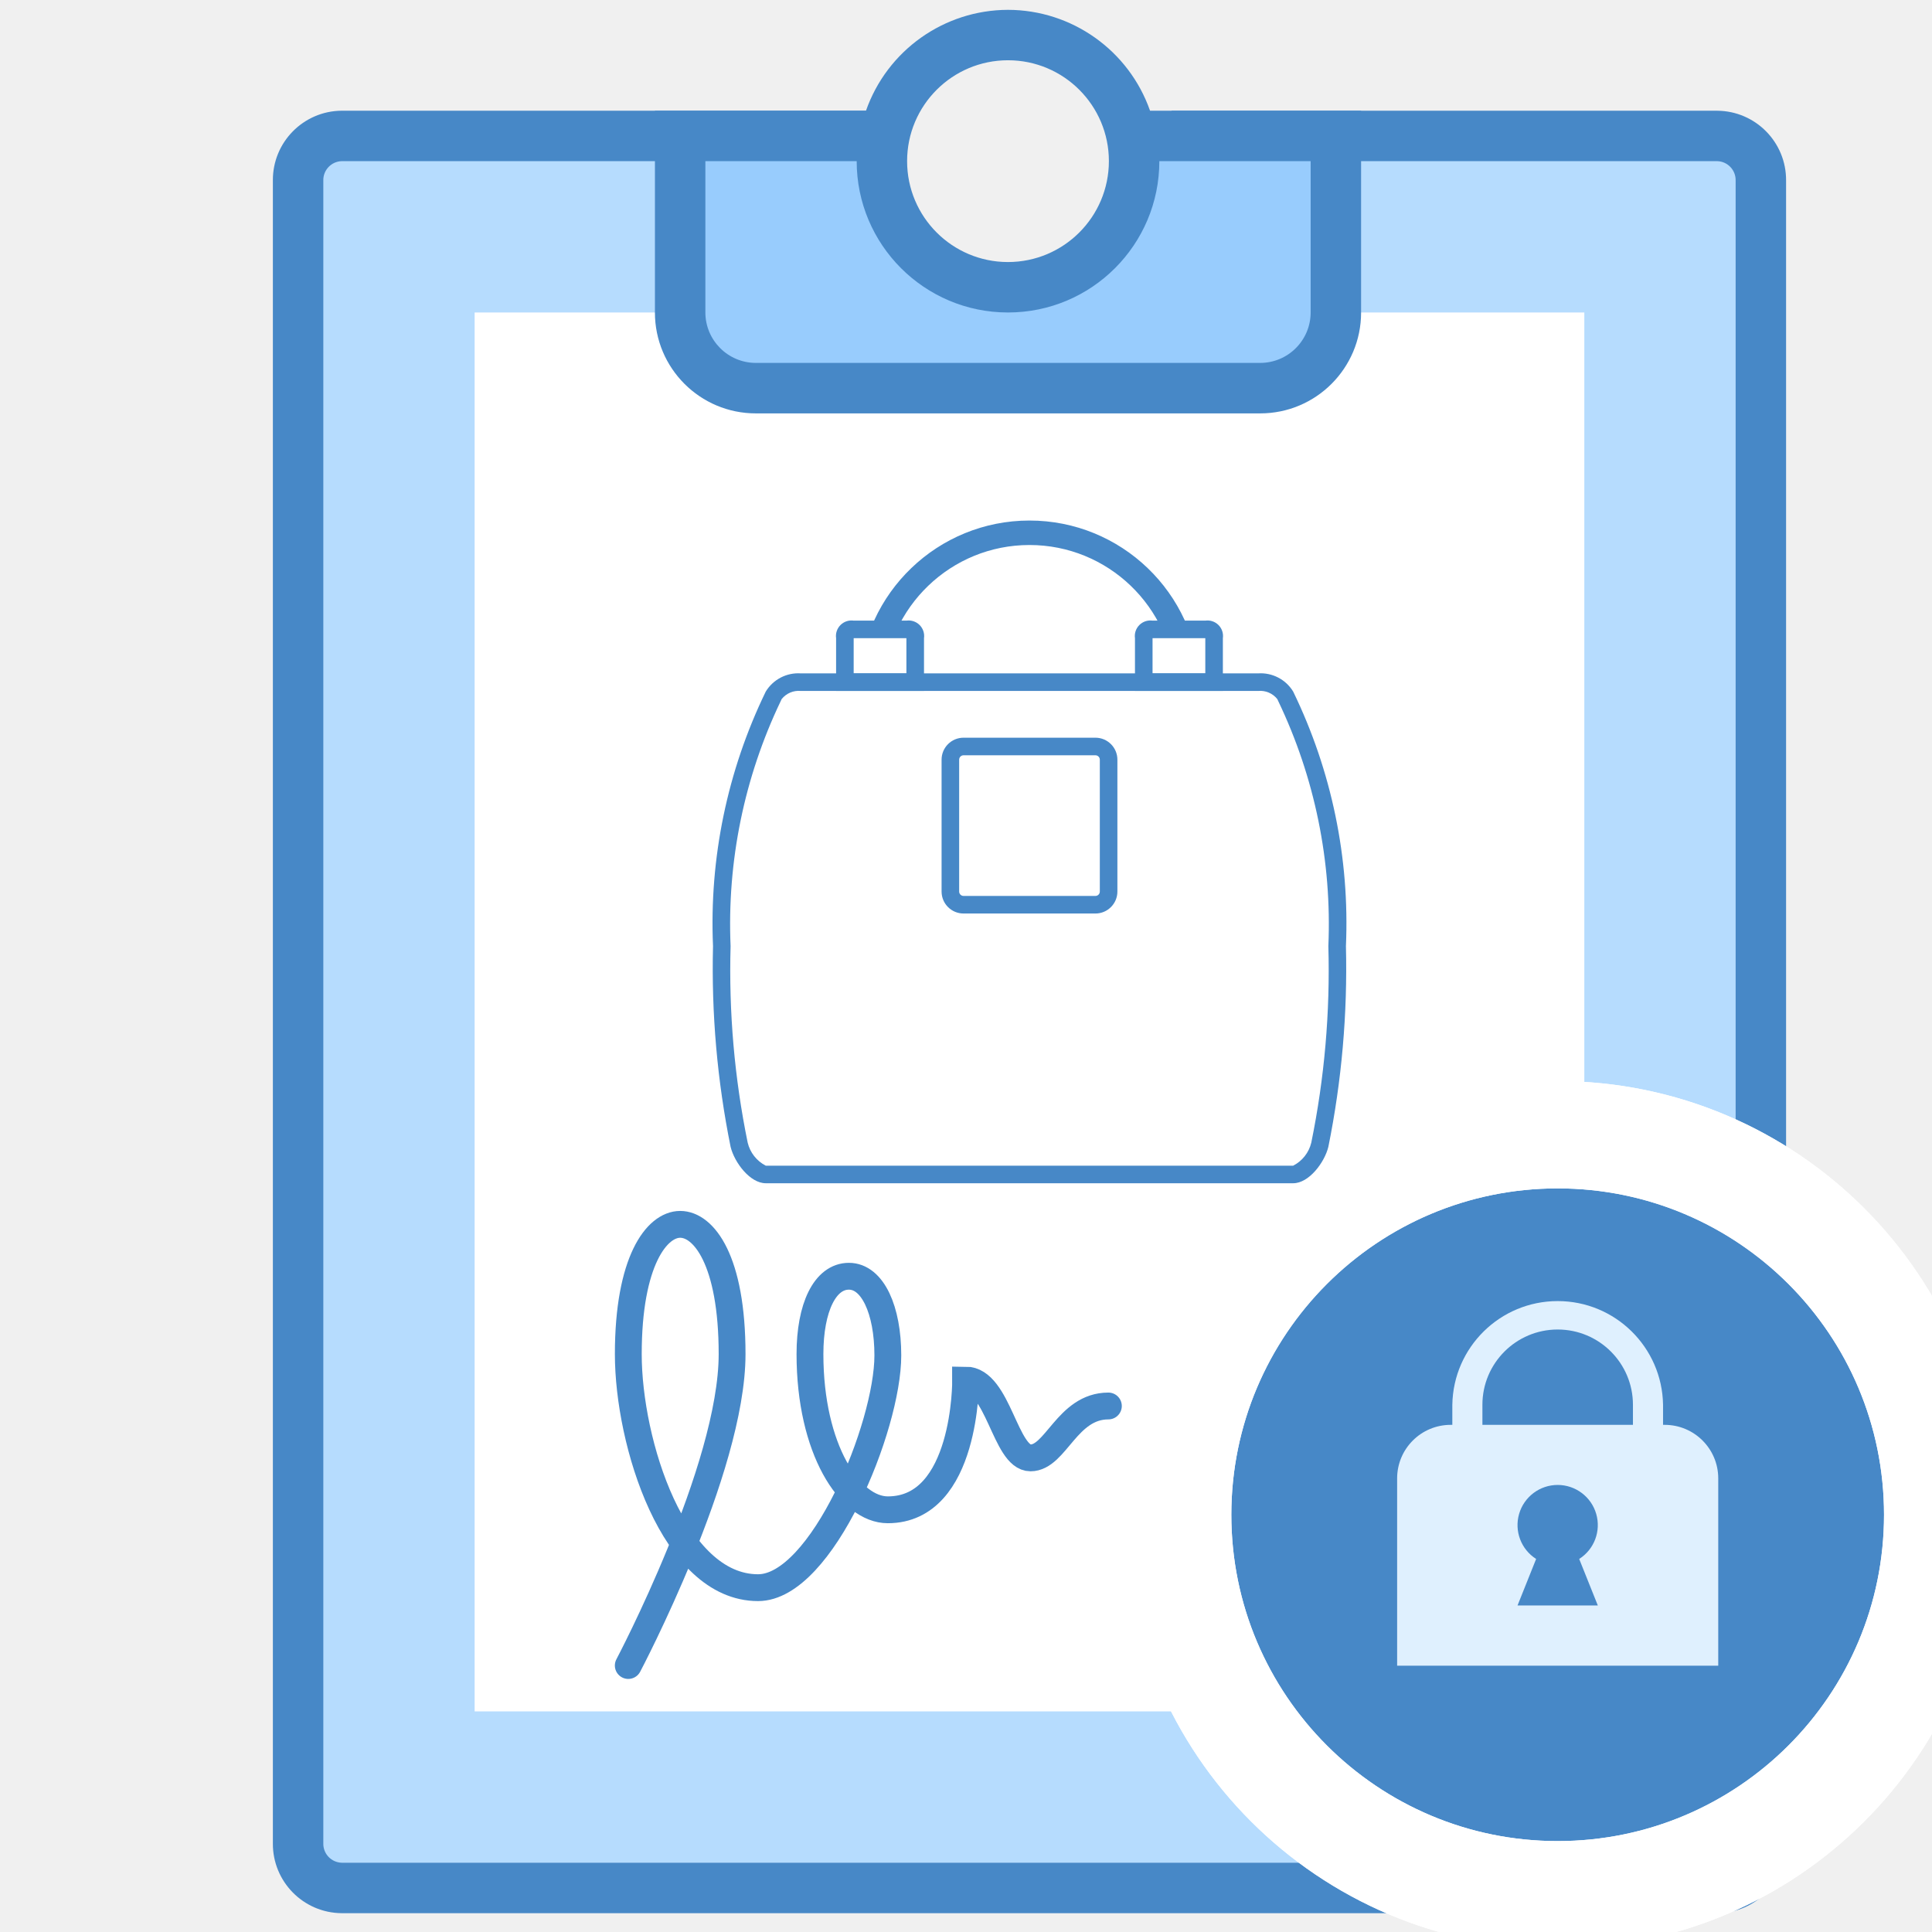
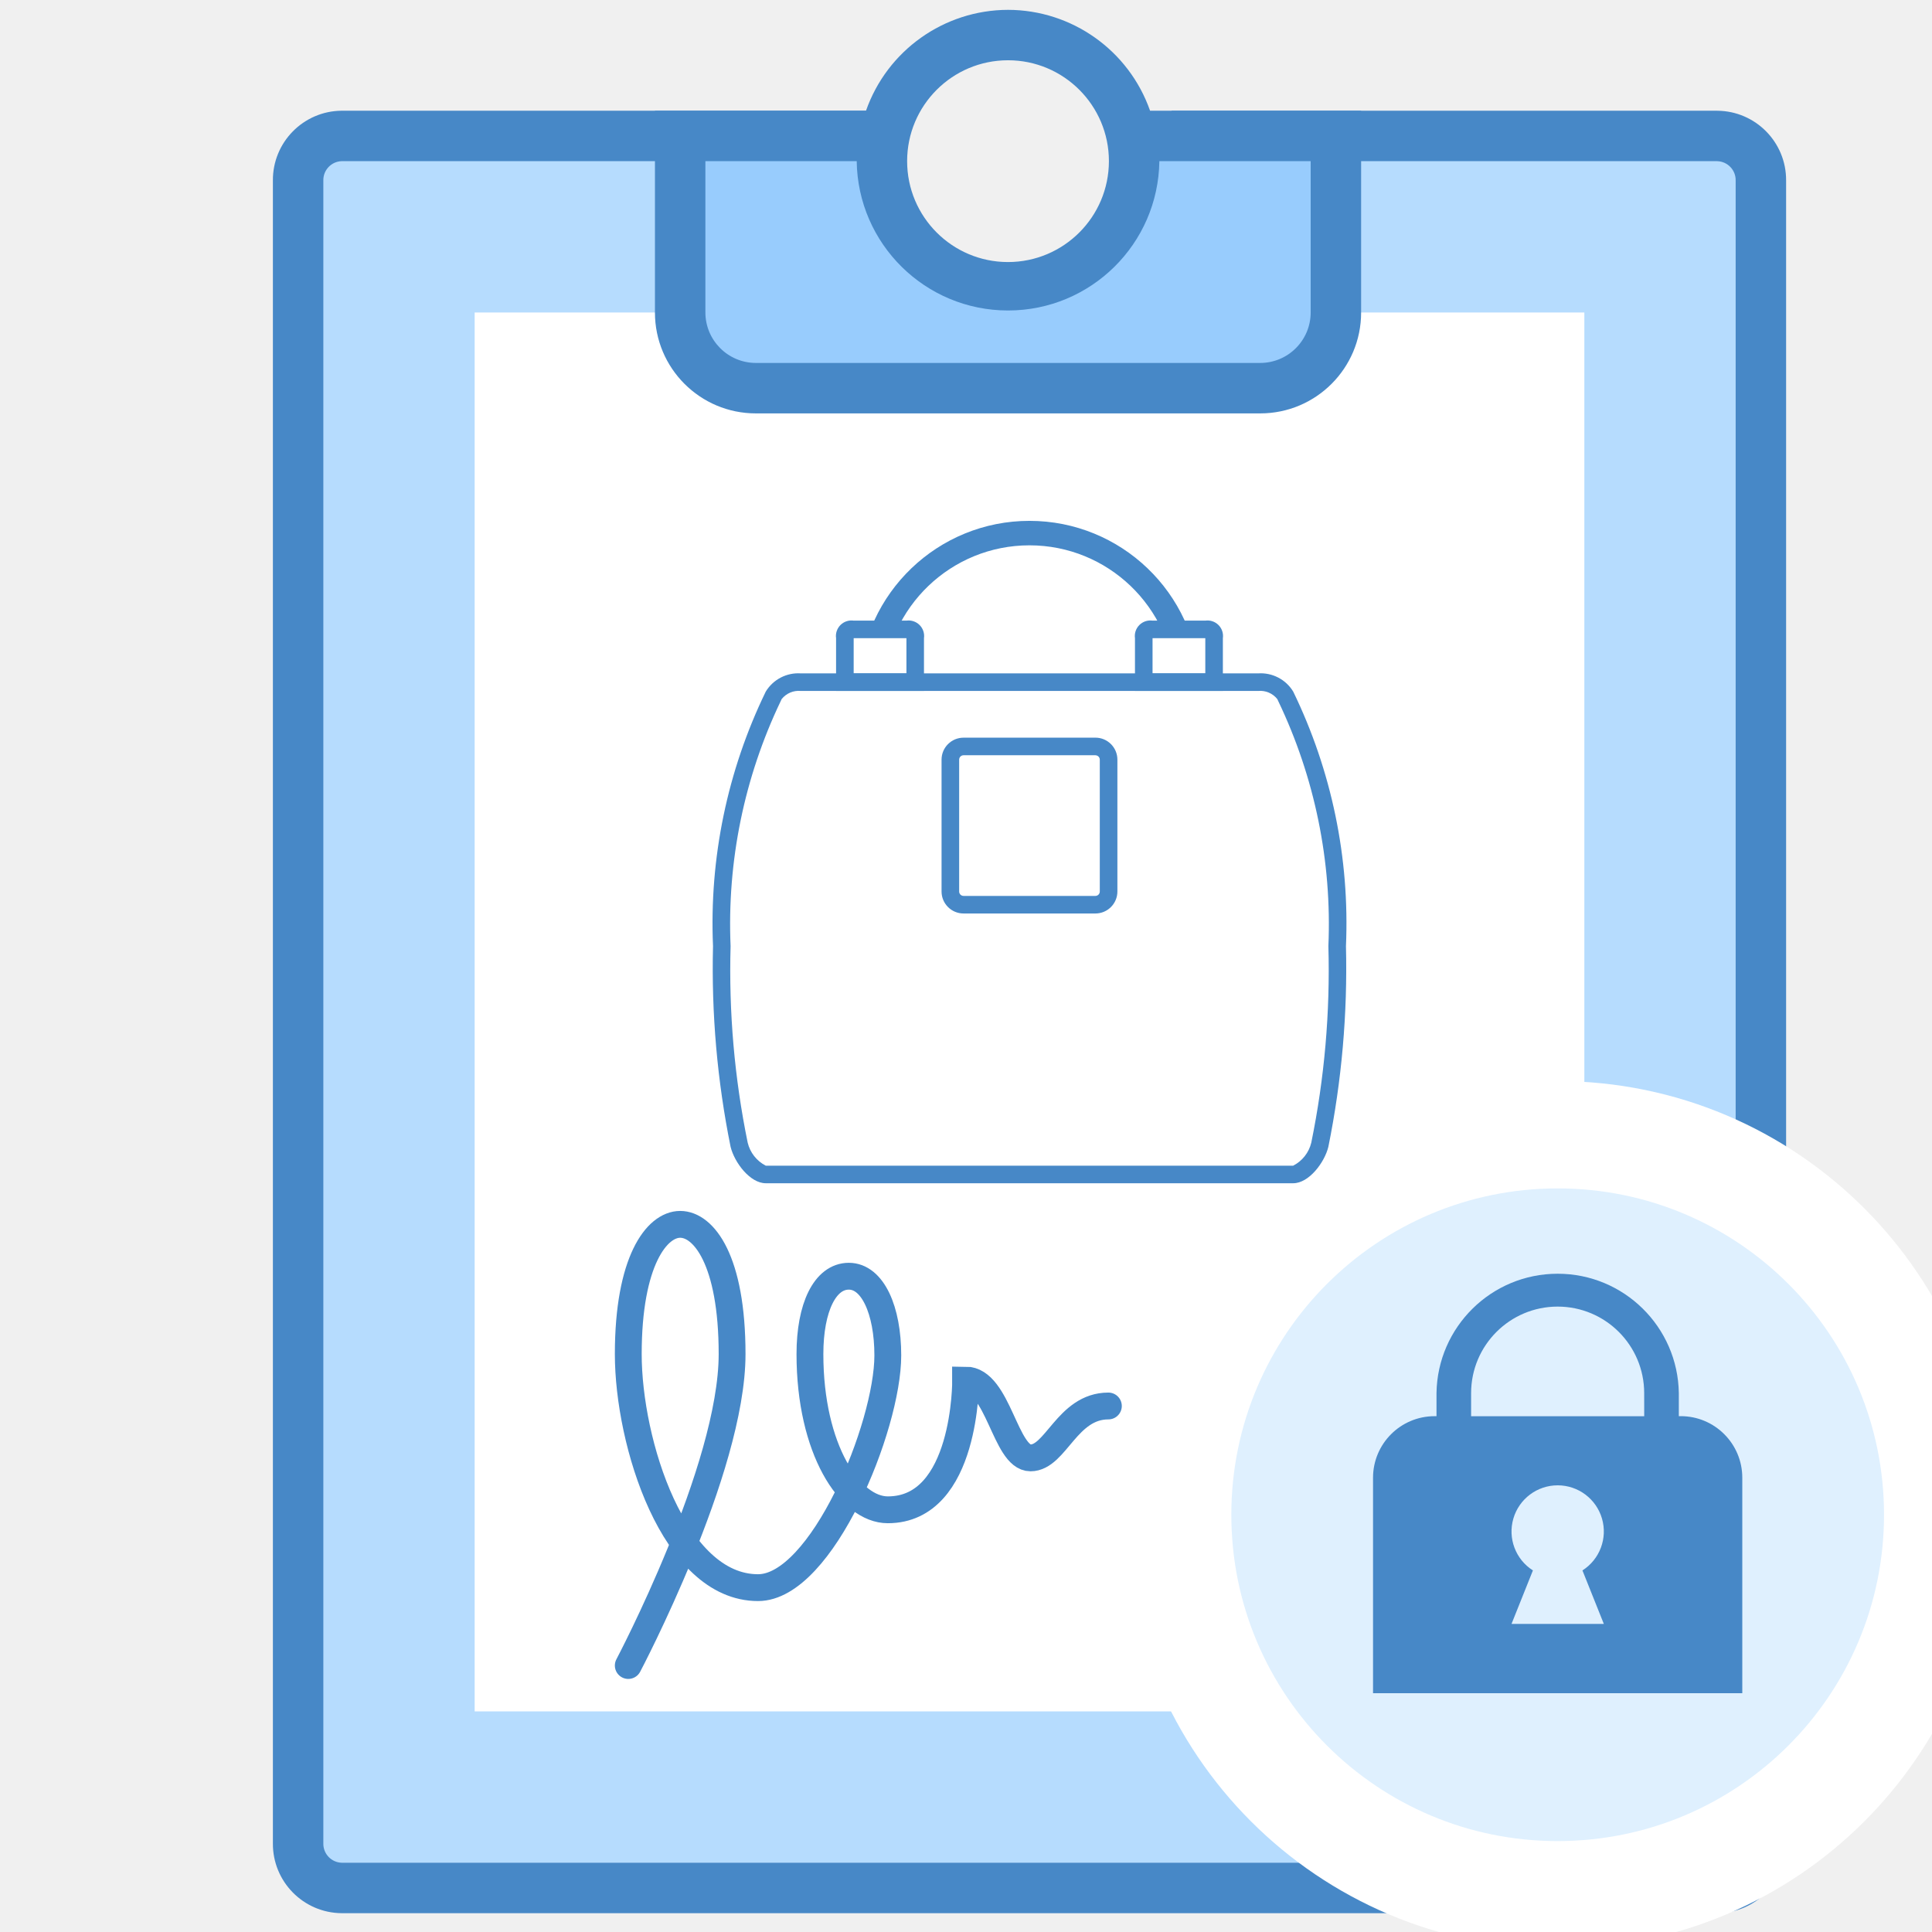
- <svg xmlns="http://www.w3.org/2000/svg" xmlns:xlink="http://www.w3.org/1999/xlink" id="1c8c1028-36c9-45ce-8a6e-5ee241aae0c6" data-name="Layer 1" viewBox="0 0 72 72">
+ <svg xmlns="http://www.w3.org/2000/svg" xmlns:xlink="http://www.w3.org/1999/xlink" data-name="Layer 1" viewBox="0 0 72 72">
  <defs>
-     <symbol id="4058d299-1a94-45b3-b5e8-cfafd3645d93" data-name="tablet" viewBox="0 0 56.393 70.931">
-       <path d="M2.564,69.991A1.645,1.645,0,0,1,.94,68.328V6.363A1.645,1.645,0,0,1,2.564,4.699H21.692a5.897,5.897,0,0,0-.075.94,6.579,6.579,0,0,0,13.158,0,5.909,5.909,0,0,0-.075-.94H53.829A1.645,1.645,0,0,1,55.453,6.363V68.328a1.647,1.647,0,0,1-1.624,1.664Z" fill="#b6dcfe" />
-       <path d="M53.829,5.639a.706.706,0,0,1,.684.724V68.33a.705.705,0,0,1-.684.722H2.564a.706.706,0,0,1-.684-.724V6.363a.706.706,0,0,1,.684-.724H20.677a7.519,7.519,0,0,0,15.038,0H53.829m0-1.88H33.49a5.568,5.568,0,0,1,.346,1.88,5.639,5.639,0,0,1-11.279,0,5.566,5.566,0,0,1,.346-1.88H2.564A2.584,2.584,0,0,0,0,6.363V68.33a2.584,2.584,0,0,0,2.564,2.602H53.831a2.584,2.584,0,0,0,2.562-2.603V6.363A2.584,2.584,0,0,0,53.829,3.76Z" fill="#4788c7" />
-       <rect x="7.519" y="11.279" width="41.355" height="52.133" fill="#fff" />
-       <path d="M17.998,14.098a2.823,2.823,0,0,1-2.82-2.82V4.699h7.587l.073-.201a4.645,4.645,0,0,0-.141,1.141,4.699,4.699,0,0,0,9.399,0,4.65,4.65,0,0,0-.141-1.141l.073.201H39.615v6.579a2.823,2.823,0,0,1-2.82,2.82ZM27.391.94h0Z" fill="#98ccfd" />
-       <path d="M38.675,5.639v5.639a1.883,1.883,0,0,1-1.88,1.88H17.998a1.883,1.883,0,0,1-1.88-1.88V5.639h5.639a5.639,5.639,0,0,0,11.279,0h5.639M27.396,0a5.621,5.621,0,0,0-5.293,3.76h-7.865v7.519a3.759,3.759,0,0,0,3.76,3.76H36.795a3.759,3.759,0,0,0,3.76-3.76V3.76H32.69A5.621,5.621,0,0,0,27.396,0Zm0,9.399A3.76,3.76,0,1,1,31.156,5.639a3.763,3.763,0,0,1-3.76,3.76Z" fill="#4788c7" />
+     <symbol id="a" data-name="tablet" viewBox="0 0 56.393 70.931">
+       <path d="M2.564 69.991A1.645 1.645 0 0 1 .94 68.328V6.363a1.645 1.645 0 0 1 1.624-1.664h19.128a5.897 5.897 0 0 0-.075.94 6.58 6.58 0 0 0 13.159 0 5.909 5.909 0 0 0-.076-.94H53.83a1.645 1.645 0 0 1 1.624 1.664v61.965a1.647 1.647 0 0 1-1.624 1.663z" fill="#b6dcfe" />
+       <path d="M53.829 5.64a.706.706 0 0 1 .684.723V68.33a.705.705 0 0 1-.684.722H2.564a.706.706 0 0 1-.684-.724V6.363a.706.706 0 0 1 .684-.724h18.113a7.52 7.52 0 0 0 15.039 0h18.113m0-1.88H33.49a5.568 5.568 0 0 1 .346 1.88 5.64 5.64 0 0 1-11.279 0 5.566 5.566 0 0 1 .346-1.88H2.564A2.584 2.584 0 0 0 0 6.363V68.33a2.584 2.584 0 0 0 2.564 2.602h51.267a2.584 2.584 0 0 0 2.562-2.604V6.363a2.584 2.584 0 0 0-2.564-2.603z" fill="#4788c7" />
+       <path fill="#fff" d="M7.519 11.279h41.355v52.133H7.519z" />
+       <path d="M17.998 14.098a2.823 2.823 0 0 1-2.82-2.82V4.7h7.586l.074-.2a4.645 4.645 0 0 0-.141 1.14 4.7 4.7 0 0 0 9.399 0 4.65 4.65 0 0 0-.141-1.14l.073.2h7.587v6.58a2.823 2.823 0 0 1-2.82 2.82zM27.39.94z" fill="#98ccfd" />
+       <path d="M38.675 5.64v5.639a1.883 1.883 0 0 1-1.88 1.88H17.998a1.883 1.883 0 0 1-1.88-1.88v-5.64h5.639a5.64 5.64 0 0 0 11.279 0h5.639M27.397 0a5.621 5.621 0 0 0-5.294 3.76h-7.865v7.52a3.759 3.759 0 0 0 3.76 3.759h18.797a3.759 3.759 0 0 0 3.76-3.76V3.76H32.69A5.621 5.621 0 0 0 27.397 0zm0 9.399a3.76 3.76 0 1 1 3.759-3.76 3.763 3.763 0 0 1-3.76 3.76z" fill="#4788c7" />
    </symbol>
  </defs>
-   <use width="56.393" height="70.931" transform="translate(10.1691 0.3667)" xlink:href="#4058d299-1a94-45b3-b5e8-cfafd3645d93" />
-   <g id="f3ed0f8c-83a6-4eab-87c0-11d560065c17" data-name="circle/plus">
-     <path d="M58.05,70.611A14.162,14.162,0,1,1,72.212,56.45,14.177,14.177,0,0,1,58.05,70.611Z" fill="#4788c7" />
-     <path d="M58.05,44.288A12.162,12.162,0,1,1,45.888,56.45,12.162,12.162,0,0,1,58.05,44.288m0-4A16.162,16.162,0,1,0,74.212,56.45,16.18,16.18,0,0,0,58.05,40.288Z" fill="#fff" />
-     <path d="M58.05,44.288A12.162,12.162,0,1,1,45.888,56.45,12.162,12.162,0,0,1,58.05,44.288m0-4A16.162,16.162,0,1,0,74.212,56.45,16.18,16.18,0,0,0,58.05,40.288Z" fill="#fff" />
-     <path d="M62.039,53.1h-.062v-.748a3.927,3.927,0,0,0-7.853,0V53.1h-.062a1.995,1.995,0,0,0-1.995,1.995V62.075H64.034V55.094A1.995,1.995,0,0,0,62.039,53.1Zm-2.493,6.731H56.554l.693-1.733a1.496,1.496,0,1,1,1.605,0ZM60.855,53.1h-5.61v-.748a2.805,2.805,0,0,1,5.61,0Z" fill="#dff0fe" />
-   </g>
-   <path d="M32.469,25.514a5.902,5.902,0,0,1,11.794,0" fill="none" stroke="#4788c7" stroke-miterlimit="10" stroke-width="0.912" />
-   <path d="M31.486,25.422v-1.638c0-.258.07-.328.328-.328h1.966c.258,0,.328.07.328.328v1.638Z" fill="#fff" />
-   <path d="M33.779,23.784v1.31H31.814v-1.31h1.966m0-.655H31.814a.579.579,0,0,0-.655.655V25.75h3.276V23.784a.579.579,0,0,0-.655-.655Z" fill="#4788c7" />
-   <path d="M42.624,25.422v-1.638c0-.258.07-.328.328-.328h1.966c.257,0,.328.07.328.328v1.638Z" fill="#fff" />
-   <path d="M44.918,23.784v1.31H42.952v-1.31h1.966m0-.655H42.952a.579.579,0,0,0-.655.655V25.75h3.276V23.784a.579.579,0,0,0-.655-.655Z" fill="#4788c7" />
-   <path d="M46.883,25.75a.814.814,0,0,1,.718.302l.034.073A19.244,19.244,0,0,1,49.504,35.26a32.03,32.03,0,0,1-.636,7.323,1.308,1.308,0,0,1-.674.858H28.537a1.307,1.307,0,0,1-.673-.858,31.978,31.978,0,0,1-.637-7.323,19.243,19.243,0,0,1,1.869-9.134l.034-.073a.812.812,0,0,1,.718-.303H46.883m0-.655H29.848a1.418,1.418,0,0,0-1.31.677A19.756,19.756,0,0,0,26.572,35.259a33.523,33.523,0,0,0,.655,7.479c.143.587.724,1.358,1.31,1.358H48.194c.585,0,1.166-.77,1.31-1.357a33.53,33.53,0,0,0,.655-7.479,19.755,19.755,0,0,0-1.966-9.487,1.417,1.417,0,0,0-1.31-.678Z" fill="#4788c7" />
-   <path d="M35.909,33.716a.492.492,0,0,1-.491-.491v-4.914a.492.492,0,0,1,.491-.491h4.914a.492.492,0,0,1,.491.491v4.914a.492.492,0,0,1-.491.491Z" fill="#fff" />
-   <path d="M40.823,28.147a.164.164,0,0,1,.164.164v4.914a.164.164,0,0,1-.164.164h-4.914a.164.164,0,0,1-.164-.164v-4.914a.164.164,0,0,1,.164-.164h4.914m0-.655h-4.914a.819.819,0,0,0-.819.819v4.914a.819.819,0,0,0,.819.819h4.914a.819.819,0,0,0,.819-.819v-4.914a.819.819,0,0,0-.819-.819Z" fill="#4788c7" />
-   <path id="773a65cd-70a1-4040-bd53-196a4b2e5733" data-name="&lt;Контур&gt;" d="M41.306,52.397c-1.542,0-1.956,1.934-2.901,1.934S37.201,51.43,35.987,51.43c0,0,.041,4.836-2.901,4.836-1.41,0-2.901-2.256-2.901-5.803,0-1.744.564-2.901,1.451-2.901s1.451,1.265,1.451,2.95c0,2.652-2.458,8.656-4.836,8.656-3.143,0-4.836-5.399-4.836-8.704,0-3.465,1.059-4.836,1.934-4.836s1.934,1.33,1.934,4.836c0,4.288-3.869,11.605-3.869,11.605" fill="none" stroke="#4788c7" stroke-linecap="round" stroke-miterlimit="10" />
+   <use width="56.393" height="70.931" transform="translate(10.17 .367)" xlink:href="#a" />
+   <path d="M58.05 70.611A14.162 14.162 0 1 1 72.212 56.45 14.177 14.177 0 0 1 58.05 70.611z" fill="#dff0fe" />
+   <path d="M58.05 44.288A12.162 12.162 0 1 1 45.888 56.45 12.162 12.162 0 0 1 58.05 44.288m0-4A16.162 16.162 0 1 0 74.212 56.45 16.18 16.18 0 0 0 58.05 40.288z" fill="#fff" />
+   <path d="M62.637 52.777h-.072v-.86a4.516 4.516 0 0 0-9.031 0v.86h-.071a2.294 2.294 0 0 0-2.294 2.294V63.1H64.93V55.07a2.294 2.294 0 0 0-2.294-2.294zm-2.867 7.741h-3.44l.797-1.993a1.72 1.72 0 1 1 1.846 0zm1.505-7.74h-6.451v-.86a3.225 3.225 0 1 1 6.45 0z" fill="#4788c7" />
+   <path d="M32.469 25.514a5.902 5.902 0 0 1 11.793 0" fill="none" stroke="#4788c7" stroke-miterlimit="10" stroke-width=".912" />
+   <path d="M31.486 25.422v-1.638c0-.257.07-.327.328-.327h1.965c.258 0 .328.07.328.327v1.638z" fill="#fff" />
+   <path d="M33.78 23.784v1.31h-1.966v-1.31h1.965m0-.655h-1.965a.579.579 0 0 0-.656.655v1.966h3.276v-1.966a.579.579 0 0 0-.655-.655z" fill="#4788c7" />
+   <path d="M42.624 25.422v-1.638c0-.257.07-.327.328-.327h1.966c.257 0 .327.07.327.327v1.638z" fill="#fff" />
+   <path d="M44.918 23.784v1.31h-1.966v-1.31h1.966m0-.655h-1.966a.579.579 0 0 0-.655.655v1.966h3.276v-1.966a.579.579 0 0 0-.655-.655z" fill="#4788c7" />
+   <path d="M46.883 25.75a.814.814 0 0 1 .718.302l.034.073a19.244 19.244 0 0 1 1.87 9.135 32.03 32.03 0 0 1-.637 7.323 1.308 1.308 0 0 1-.674.858H28.537a1.307 1.307 0 0 1-.673-.858 31.978 31.978 0 0 1-.637-7.323 19.243 19.243 0 0 1 1.869-9.134l.034-.073a.812.812 0 0 1 .718-.303h17.035m0-.655H29.848a1.418 1.418 0 0 0-1.31.678 19.756 19.756 0 0 0-1.966 9.486 33.523 33.523 0 0 0 .655 7.48c.144.586.724 1.357 1.31 1.357h19.657c.585 0 1.166-.77 1.31-1.357a33.53 33.53 0 0 0 .656-7.48 19.755 19.755 0 0 0-1.966-9.486 1.417 1.417 0 0 0-1.31-.678z" fill="#4788c7" />
+   <path d="M35.909 33.716a.492.492 0 0 1-.492-.491V28.31a.492.492 0 0 1 .492-.492h4.914a.492.492 0 0 1 .491.492v4.914a.492.492 0 0 1-.491.491z" fill="#fff" />
+   <path d="M40.823 28.147a.164.164 0 0 1 .163.164v4.914a.164.164 0 0 1-.163.163h-4.914a.164.164 0 0 1-.164-.163V28.31a.164.164 0 0 1 .164-.164h4.914m0-.655h-4.914a.82.82 0 0 0-.82.819v4.914a.82.82 0 0 0 .82.819h4.914a.82.82 0 0 0 .819-.82v-4.913a.82.82 0 0 0-.82-.82z" fill="#4788c7" />
+   <path data-name="&lt;Контур&gt;" d="M41.306 52.397c-1.542 0-1.956 1.934-2.901 1.934S37.2 51.43 35.987 51.43c0 0 .04 4.836-2.901 4.836-1.41 0-2.902-2.257-2.902-5.803 0-1.744.564-2.902 1.45-2.902s1.452 1.265 1.452 2.95c0 2.652-2.459 8.656-4.836 8.656-3.143 0-4.836-5.4-4.836-8.704 0-3.465 1.06-4.835 1.935-4.835s1.934 1.33 1.934 4.835c0 4.288-3.869 11.606-3.869 11.606" fill="none" stroke="#4788c7" stroke-linecap="round" stroke-miterlimit="10" />
</svg>
